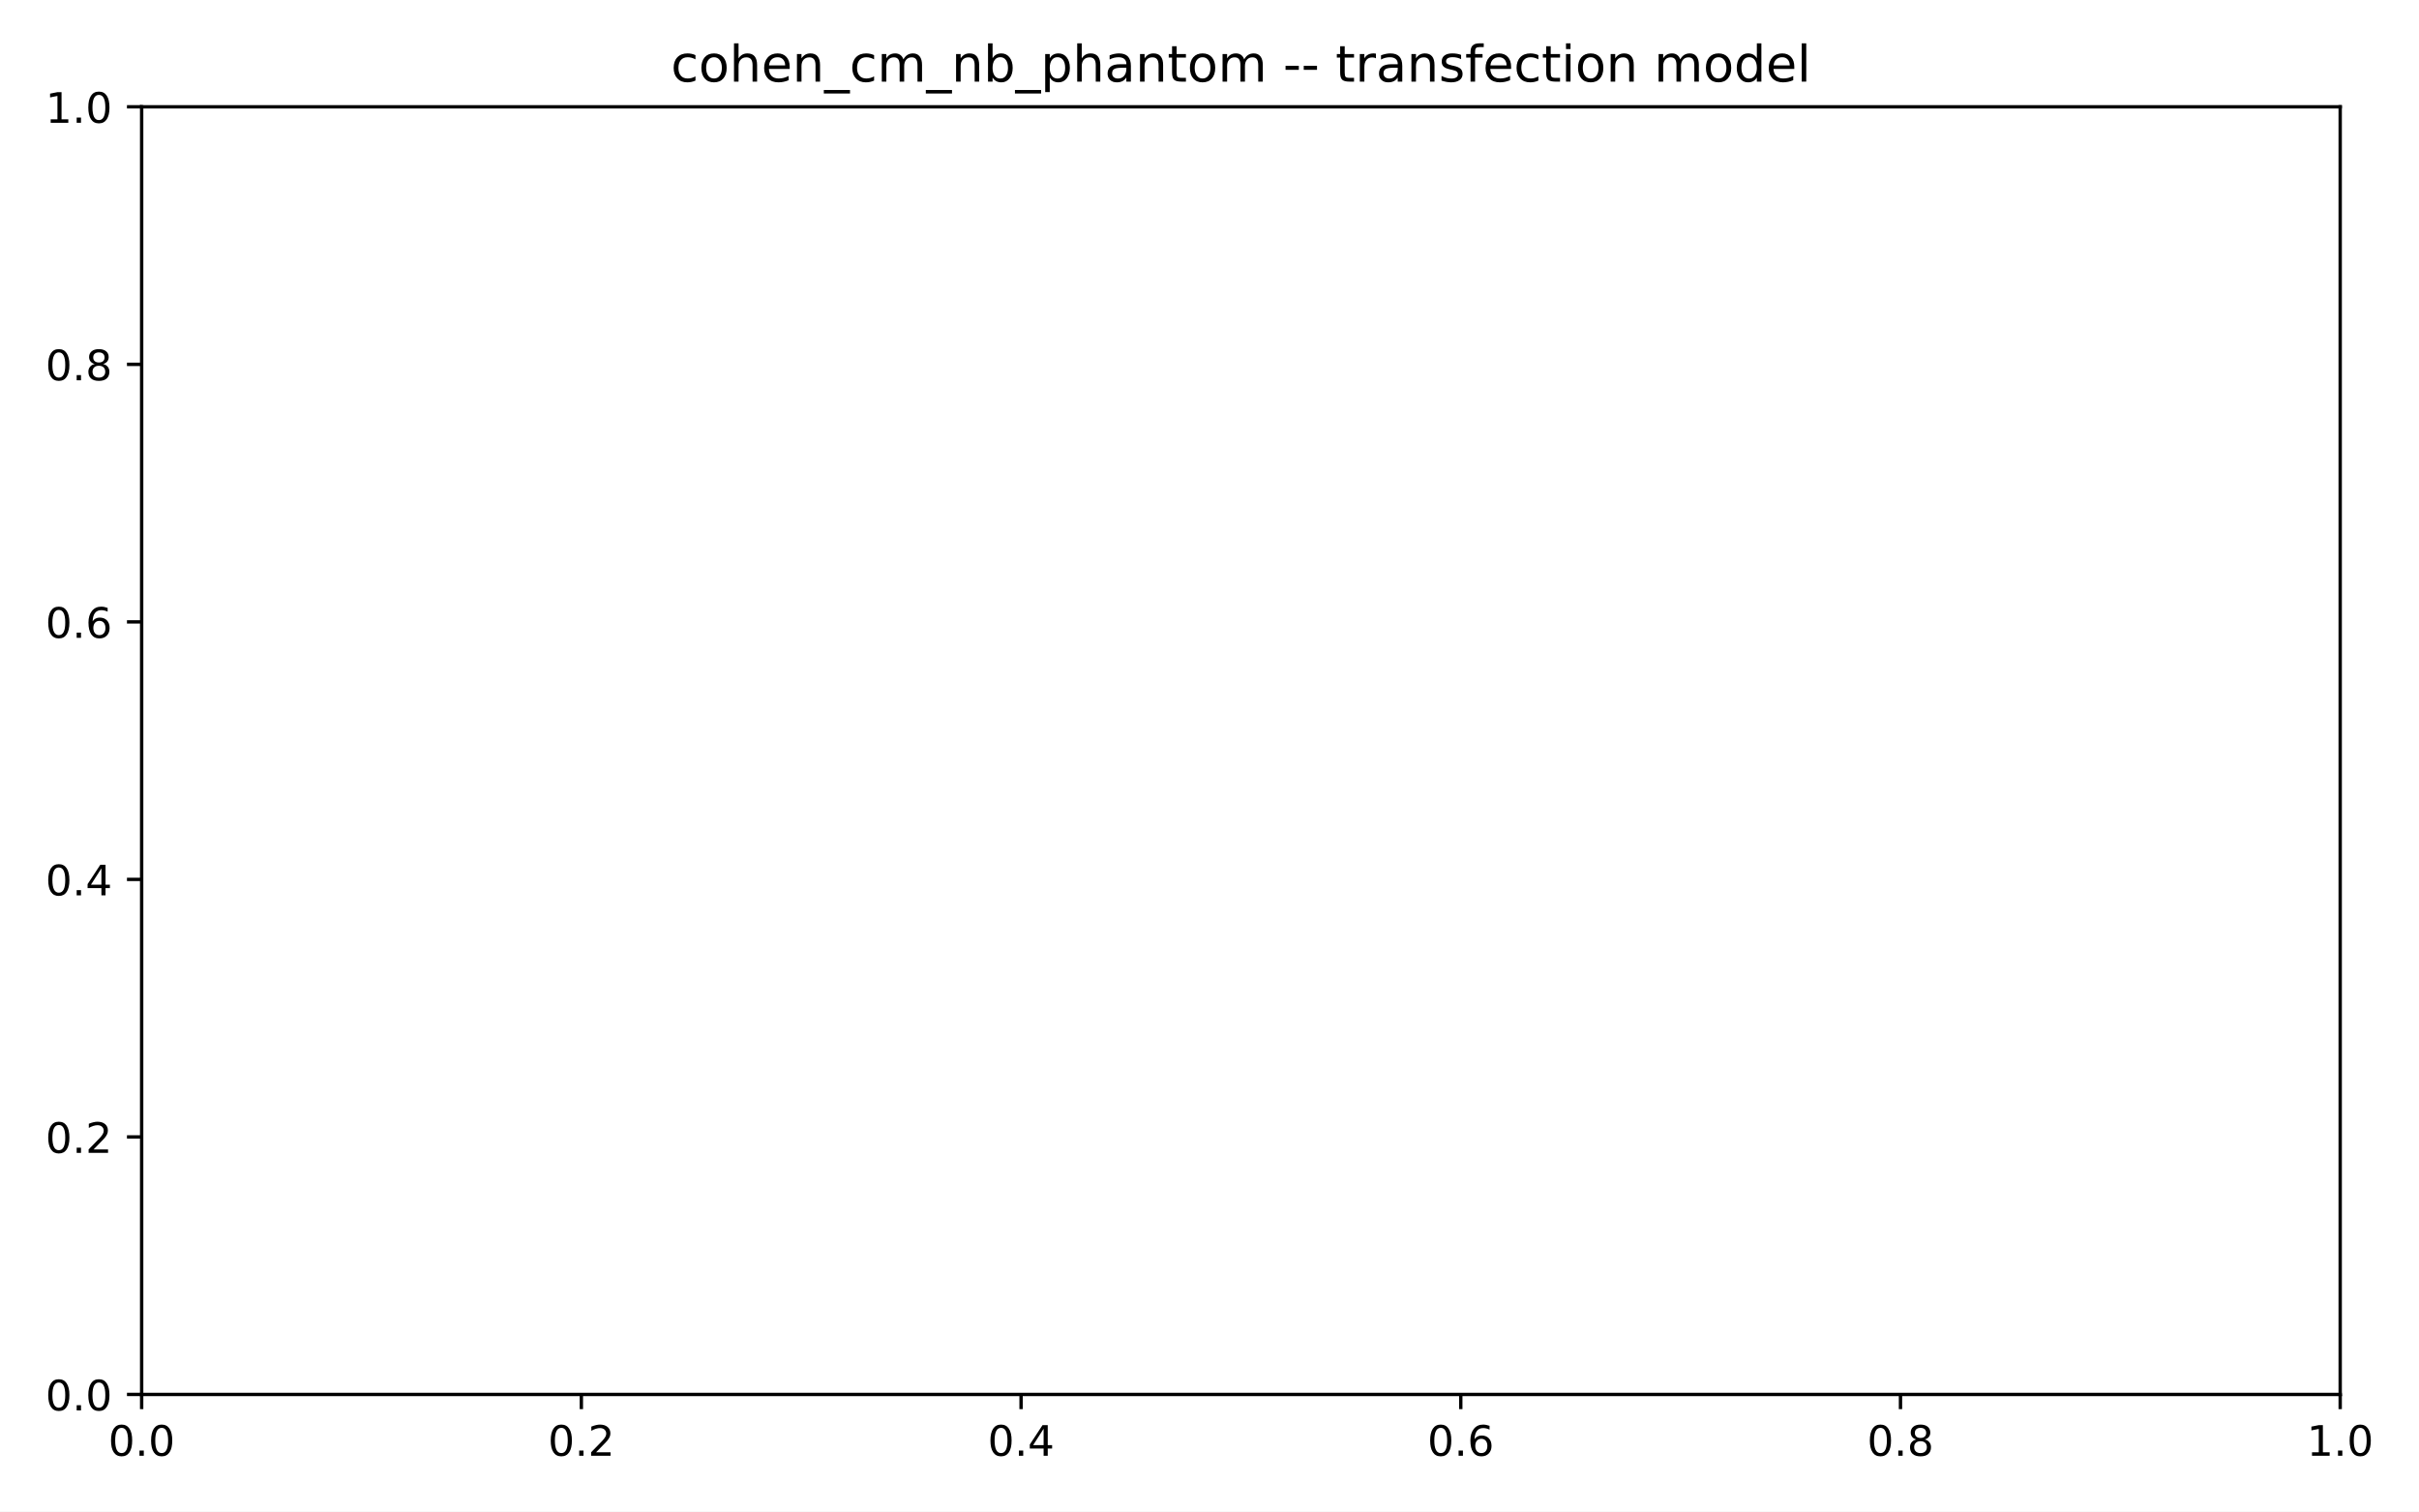
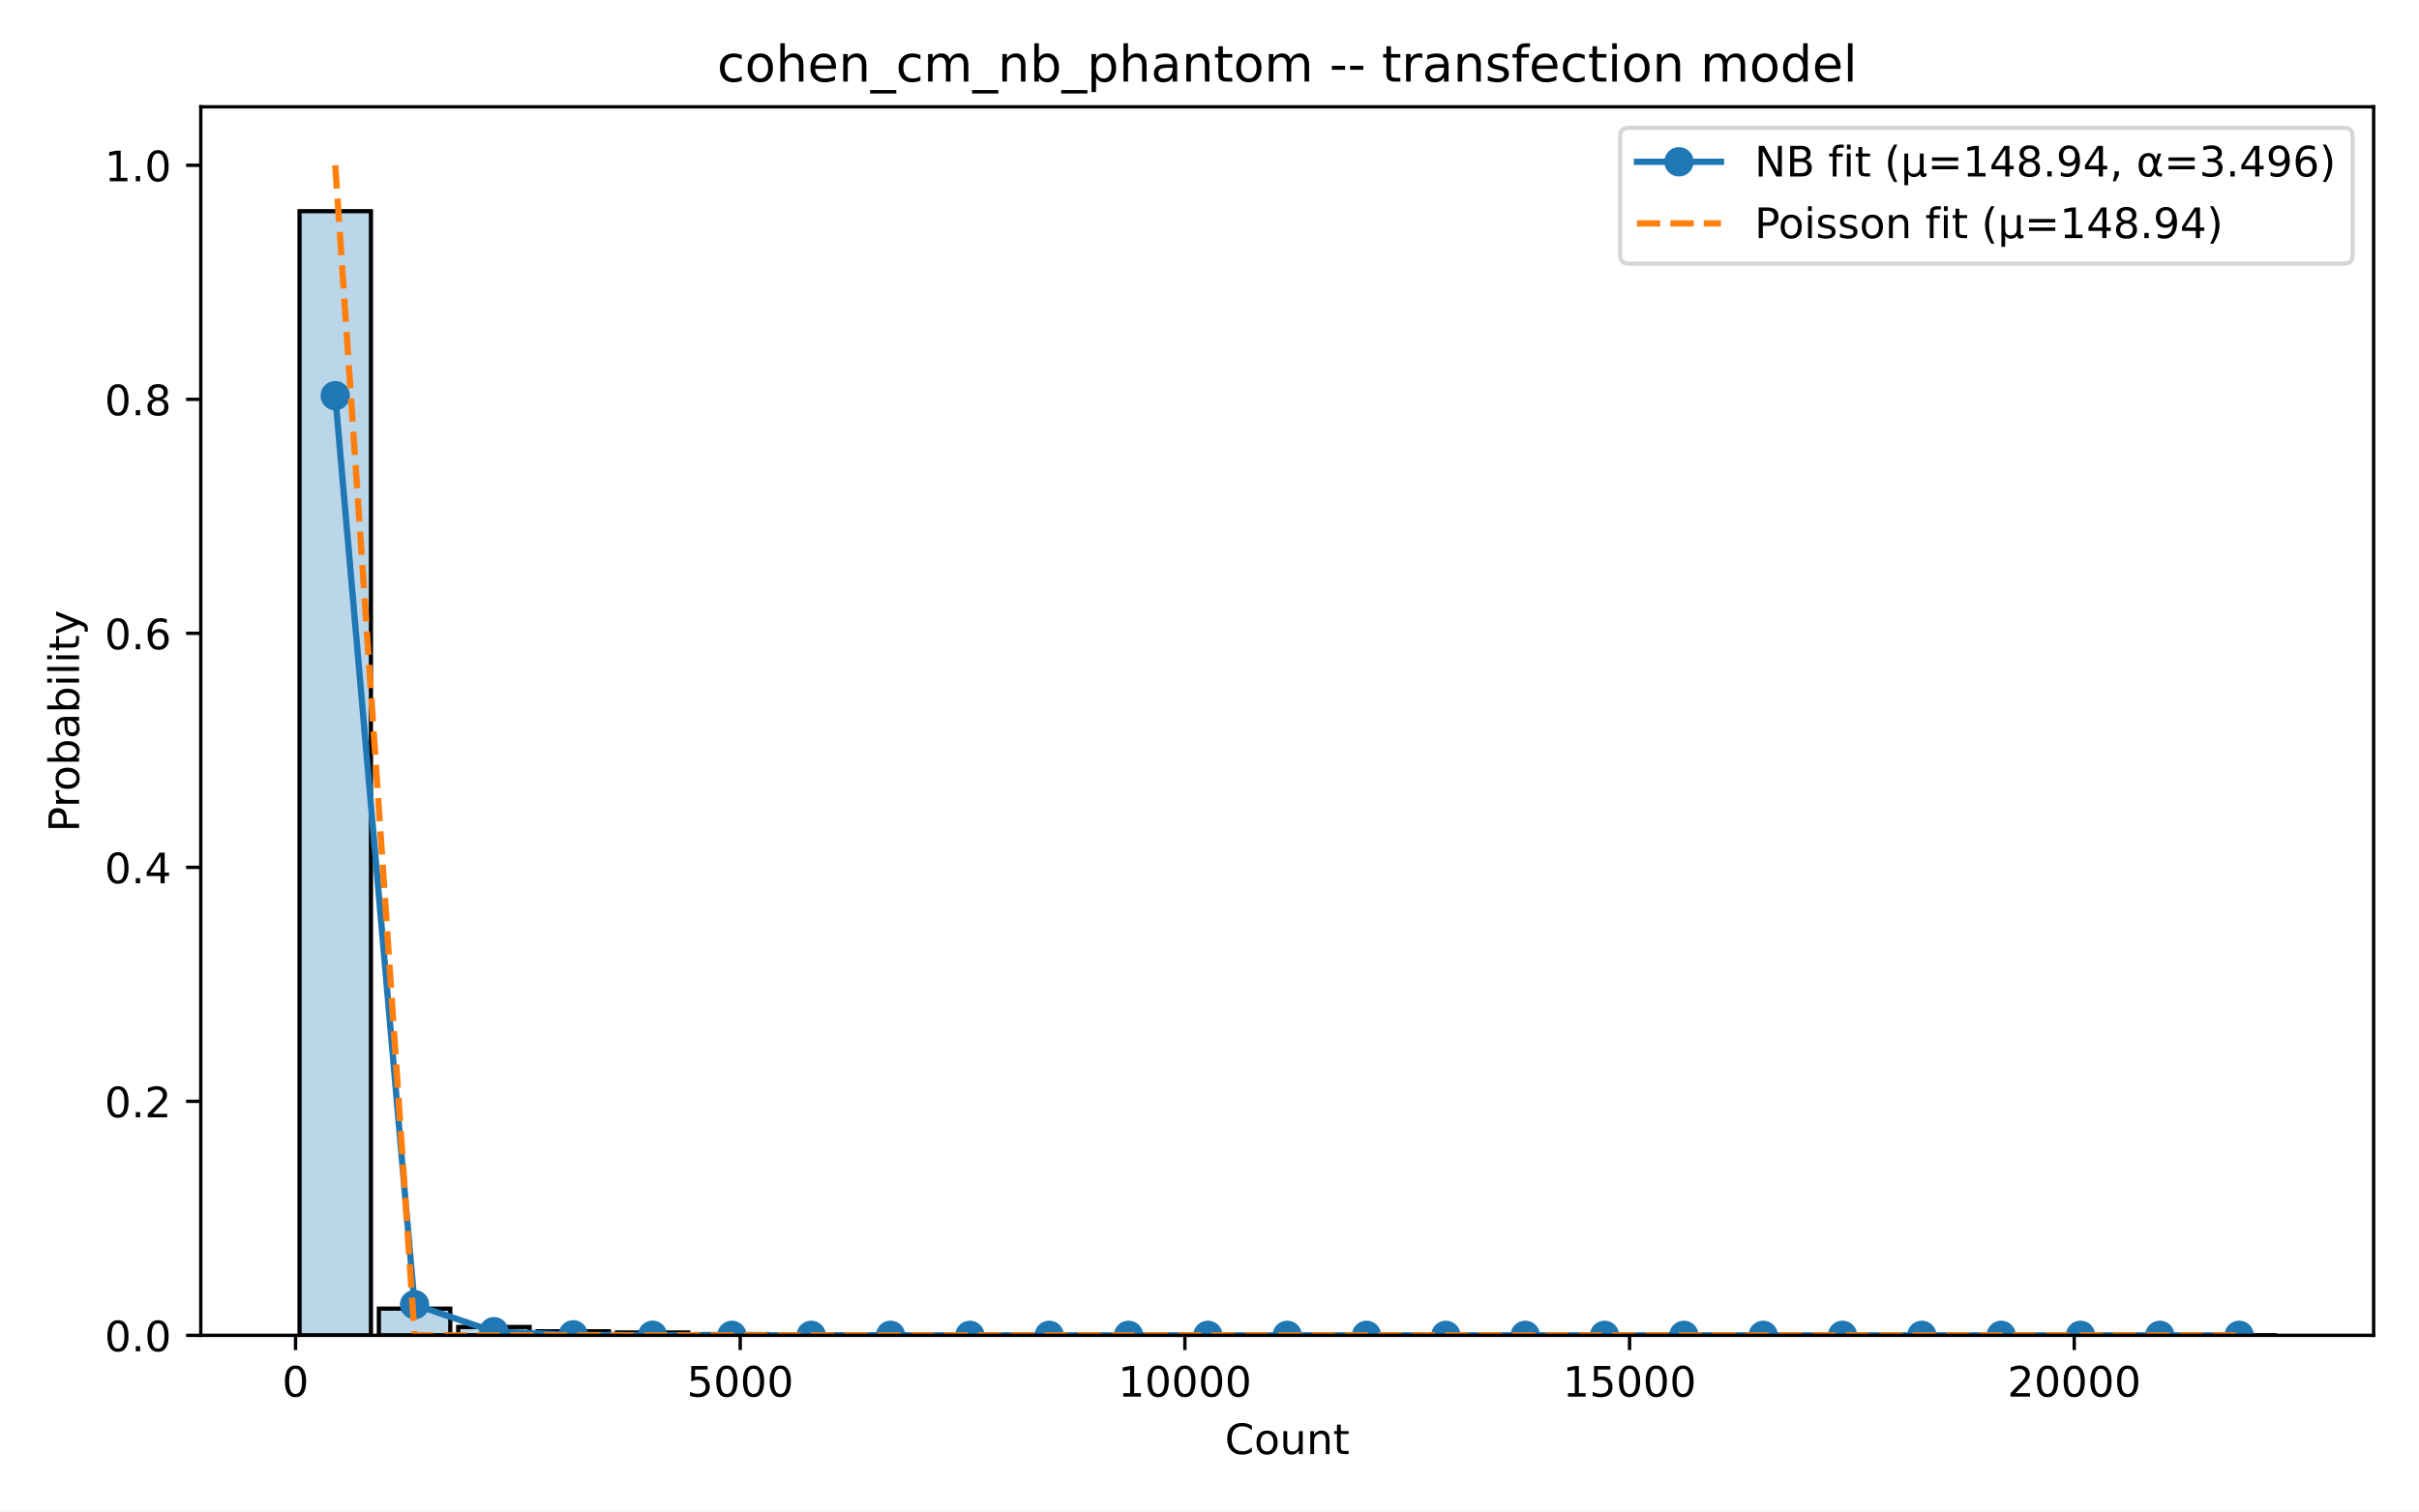
<svg xmlns="http://www.w3.org/2000/svg" xmlns:xlink="http://www.w3.org/1999/xlink" width="576pt" height="360pt" viewBox="0 0 576 360" version="1.1">
  <defs>
    <style type="text/css">*{stroke-linejoin: round; stroke-linecap: butt}</style>
  </defs>
  <g id="figure_1">
    <g id="patch_1">
      <path d="M 0 360  L 576 360  L 576 0  L 0 0  z " style="fill: #ffffff" />
    </g>
    <g id="axes_1">
      <g id="patch_2">
-         <path d="M 33.73 332.12  L 557.235 332.12  L 557.235 25.44  L 33.73 25.44  z " style="fill: #ffffff" />
+         <path d="M 47.81 318.04  L 565.2 318.04  L 565.2 25.44  L 47.81 25.44  z " style="fill: #ffffff" />
+       </g>
+       <g id="patch_3">
+         <path d="M 71.328 318.04  L 88.328 318.04  L 88.328 50.295  L 71.328 50.295  z " clip-path="url(#p0b5598c93e)" style="fill: #1f77b4; fill-opacity: 0.3; stroke: #000000; stroke-linejoin: miter" />
+       </g>
+       <g id="patch_4">
+         <path d="M 90.217 318.04  L 107.218 318.04  L 107.218 311.675  L 90.217 311.675  z " clip-path="url(#p0b5598c93e)" style="fill: #1f77b4; fill-opacity: 0.3; stroke: #000000; stroke-linejoin: miter" />
+       </g>
+       <g id="patch_5">
+         <path d="M 109.107 318.04  L 126.108 318.04  L 126.108 316.048  L 109.107 316.048  z " clip-path="url(#p0b5598c93e)" style="fill: #1f77b4; fill-opacity: 0.3; stroke: #000000; stroke-linejoin: miter" />
+       </g>
+       <g id="patch_6">
+         <path d="M 127.997 318.04  L 144.998 318.04  L 144.998 317.077  L 127.997 317.077  z " clip-path="url(#p0b5598c93e)" style="fill: #1f77b4; fill-opacity: 0.3; stroke: #000000; stroke-linejoin: miter" />
+       </g>
+       <g id="patch_7">
+         <path d="M 146.887 318.04  L 163.887 318.04  L 163.887 317.363  L 146.887 317.363  z " clip-path="url(#p0b5598c93e)" style="fill: #1f77b4; fill-opacity: 0.3; stroke: #000000; stroke-linejoin: miter" />
+       </g>
+       <g id="patch_8">
+         <path d="M 165.776 318.04  L 182.777 318.04  L 182.777 317.728  L 165.776 317.728  z " clip-path="url(#p0b5598c93e)" style="fill: #1f77b4; fill-opacity: 0.3; stroke: #000000; stroke-linejoin: miter" />
+       </g>
+       <g id="patch_9">
+         <path d="M 184.666 318.04  L 201.667 318.04  L 201.667 317.884  L 184.666 317.884  z " clip-path="url(#p0b5598c93e)" style="fill: #1f77b4; fill-opacity: 0.3; stroke: #000000; stroke-linejoin: miter" />
+       </g>
+       <g id="patch_10">
+         <path d="M 203.556 318.04  L 220.557 318.04  L 220.557 317.923  L 203.556 317.923  z " clip-path="url(#p0b5598c93e)" style="fill: #1f77b4; fill-opacity: 0.3; stroke: #000000; stroke-linejoin: miter" />
+       </g>
+       <g id="patch_11">
+         <path d="M 222.446 318.04  L 239.446 318.04  L 239.446 317.975  L 222.446 317.975  z " clip-path="url(#p0b5598c93e)" style="fill: #1f77b4; fill-opacity: 0.3; stroke: #000000; stroke-linejoin: miter" />
+       </g>
+       <g id="patch_12">
+         <path d="M 241.335 318.04  L 258.336 318.04  L 258.336 317.975  L 241.335 317.975  z " clip-path="url(#p0b5598c93e)" style="fill: #1f77b4; fill-opacity: 0.3; stroke: #000000; stroke-linejoin: miter" />
+       </g>
+       <g id="patch_13">
+         <path d="M 260.225 318.04  L 277.226 318.04  L 277.226 318.027  L 260.225 318.027  z " clip-path="url(#p0b5598c93e)" style="fill: #1f77b4; fill-opacity: 0.3; stroke: #000000; stroke-linejoin: miter" />
+       </g>
+       <g id="patch_14">
+         <path d="M 279.115 318.04  L 296.116 318.04  L 296.116 318.014  L 279.115 318.014  z " clip-path="url(#p0b5598c93e)" style="fill: #1f77b4; fill-opacity: 0.3; stroke: #000000; stroke-linejoin: miter" />
+       </g>
+       <g id="patch_15">
+         <path d="M 298.005 318.04  L 315.005 318.04  L 315.005 317.988  L 298.005 317.988  z " clip-path="url(#p0b5598c93e)" style="fill: #1f77b4; fill-opacity: 0.3; stroke: #000000; stroke-linejoin: miter" />
+       </g>
+       <g id="patch_16">
+         <path d="M 316.894 318.04  L 333.895 318.04  L 333.895 318.001  L 316.894 318.001  z " clip-path="url(#p0b5598c93e)" style="fill: #1f77b4; fill-opacity: 0.3; stroke: #000000; stroke-linejoin: miter" />
+       </g>
+       <g id="patch_17">
+         <path d="M 335.784 318.04  L 352.785 318.04  L 352.785 318.027  L 335.784 318.027  z " clip-path="url(#p0b5598c93e)" style="fill: #1f77b4; fill-opacity: 0.3; stroke: #000000; stroke-linejoin: miter" />
+       </g>
+       <g id="patch_18">
+         <path d="M 354.674 318.04  L 371.675 318.04  L 371.675 318.027  L 354.674 318.027  z " clip-path="url(#p0b5598c93e)" style="fill: #1f77b4; fill-opacity: 0.3; stroke: #000000; stroke-linejoin: miter" />
+       </g>
+       <g id="patch_19">
+         <path d="M 373.564 318.04  L 390.564 318.04  L 390.564 318.027  L 373.564 318.027  z " clip-path="url(#p0b5598c93e)" style="fill: #1f77b4; fill-opacity: 0.3; stroke: #000000; stroke-linejoin: miter" />
+       </g>
+       <g id="patch_20">
+         <path d="M 392.453 318.04  L 409.454 318.04  L 409.454 318.04  L 392.453 318.04  z " clip-path="url(#p0b5598c93e)" style="fill: #1f77b4; fill-opacity: 0.3; stroke: #000000; stroke-linejoin: miter" />
+       </g>
+       <g id="patch_21">
+         <path d="M 411.343 318.04  L 428.344 318.04  L 428.344 318.04  L 411.343 318.04  z " clip-path="url(#p0b5598c93e)" style="fill: #1f77b4; fill-opacity: 0.3; stroke: #000000; stroke-linejoin: miter" />
+       </g>
+       <g id="patch_22">
+         <path d="M 430.233 318.04  L 447.234 318.04  L 447.234 318.027  L 430.233 318.027  z " clip-path="url(#p0b5598c93e)" style="fill: #1f77b4; fill-opacity: 0.3; stroke: #000000; stroke-linejoin: miter" />
+       </g>
+       <g id="patch_23">
+         <path d="M 449.123 318.04  L 466.123 318.04  L 466.123 318.027  L 449.123 318.027  z " clip-path="url(#p0b5598c93e)" style="fill: #1f77b4; fill-opacity: 0.3; stroke: #000000; stroke-linejoin: miter" />
+       </g>
+       <g id="patch_24">
+         <path d="M 468.012 318.04  L 485.013 318.04  L 485.013 318.04  L 468.012 318.04  z " clip-path="url(#p0b5598c93e)" style="fill: #1f77b4; fill-opacity: 0.3; stroke: #000000; stroke-linejoin: miter" />
+       </g>
+       <g id="patch_25">
+         <path d="M 486.902 318.04  L 503.903 318.04  L 503.903 318.04  L 486.902 318.04  z " clip-path="url(#p0b5598c93e)" style="fill: #1f77b4; fill-opacity: 0.3; stroke: #000000; stroke-linejoin: miter" />
+       </g>
+       <g id="patch_26">
+         <path d="M 505.792 318.04  L 522.793 318.04  L 522.793 318.04  L 505.792 318.04  z " clip-path="url(#p0b5598c93e)" style="fill: #1f77b4; fill-opacity: 0.3; stroke: #000000; stroke-linejoin: miter" />
+       </g>
+       <g id="patch_27">
+         <path d="M 524.682 318.04  L 541.682 318.04  L 541.682 318.027  L 524.682 318.027  z " clip-path="url(#p0b5598c93e)" style="fill: #1f77b4; fill-opacity: 0.3; stroke: #000000; stroke-linejoin: miter" />
      </g>
      <g id="matplotlib.axis_1">
        <g id="xtick_1">
          <g id="line2d_1">
            <defs>
-               <path id="mff769f5047" d="M 0 0  L 0 3.5  " style="stroke: #000000; stroke-width: 0.8" />
+               <path id="me298eb00d7" d="M 0 0  L 0 3.5  " style="stroke: #000000; stroke-width: 0.8" />
            </defs>
            <g>
-               <use xlink:href="#mff769f5047" x="33.73" y="332.12" style="stroke: #000000; stroke-width: 0.8" />
+               <use xlink:href="#me298eb00d7" x="70.373" y="318.04" style="stroke: #000000; stroke-width: 0.8" />
            </g>
          </g>
          <g id="text_1">
-             <g transform="translate(25.77844 346.7184) scale(0.1 -0.1)">
-               <defs>
-                 <path id="DejaVuSans-30" d="M 2034 4250  Q 1547 4250 1301 3770  Q 1056 3291 1056 2328  Q 1056 1369 1301 889  Q 1547 409 2034 409  Q 2525 409 2770 889  Q 3016 1369 3016 2328  Q 3016 3291 2770 3770  Q 2525 4250 2034 4250  z M 2034 4750  Q 2819 4750 3233 4129  Q 3647 3509 3647 2328  Q 3647 1150 3233 529  Q 2819 -91 2034 -91  Q 1250 -91 836 529  Q 422 1150 422 2328  Q 422 3509 836 4129  Q 1250 4750 2034 4750  z " transform="scale(0.015625)" />
-                 <path id="DejaVuSans-2e" d="M 684 794  L 1344 794  L 1344 0  L 684 0  L 684 794  z " transform="scale(0.015625)" />
-               </defs>
-               <use xlink:href="#DejaVuSans-30" />
-               <use xlink:href="#DejaVuSans-2e" transform="translate(63.62305 0)" />
-               <use xlink:href="#DejaVuSans-30" transform="translate(95.41016 0)" />
-             </g>
+             <text style="font-size: 10px; font-family: 'DejaVu Sans', 'Bitstream Vera Sans', 'Computer Modern Sans Serif', 'Lucida Grande', 'Verdana', 'Geneva', 'Lucid', 'Arial', 'Helvetica', 'Avant Garde', sans-serif; text-anchor: middle" x="70.373" y="332.638" transform="rotate(-0 70.37265 332.6384)">0</text>
          </g>
        </g>
        <g id="xtick_2">
          <g id="line2d_2">
            <g>
-               <use xlink:href="#mff769f5047" x="138.431" y="332.12" style="stroke: #000000; stroke-width: 0.8" />
+               <use xlink:href="#me298eb00d7" x="176.257" y="318.04" style="stroke: #000000; stroke-width: 0.8" />
            </g>
          </g>
          <g id="text_2">
-             <g transform="translate(130.4794 346.7184) scale(0.1 -0.1)">
-               <defs>
-                 <path id="DejaVuSans-32" d="M 1228 531  L 3431 531  L 3431 0  L 469 0  L 469 531  Q 828 903 1448 1529  Q 2069 2156 2228 2338  Q 2531 2678 2651 2914  Q 2772 3150 2772 3378  Q 2772 3750 2511 3984  Q 2250 4219 1831 4219  Q 1534 4219 1204 4116  Q 875 4013 500 3803  L 500 4441  Q 881 4594 1212 4672  Q 1544 4750 1819 4750  Q 2544 4750 2975 4387  Q 3406 4025 3406 3419  Q 3406 3131 3298 2873  Q 3191 2616 2906 2266  Q 2828 2175 2409 1742  Q 1991 1309 1228 531  z " transform="scale(0.015625)" />
-               </defs>
-               <use xlink:href="#DejaVuSans-30" />
-               <use xlink:href="#DejaVuSans-2e" transform="translate(63.62305 0)" />
-               <use xlink:href="#DejaVuSans-32" transform="translate(95.41016 0)" />
-             </g>
+             <text style="font-size: 10px; font-family: 'DejaVu Sans', 'Bitstream Vera Sans', 'Computer Modern Sans Serif', 'Lucida Grande', 'Verdana', 'Geneva', 'Lucid', 'Arial', 'Helvetica', 'Avant Garde', sans-serif; text-anchor: middle" x="176.257" y="332.638" transform="rotate(-0 176.2568 332.6384)">5000</text>
          </g>
        </g>
        <g id="xtick_3">
          <g id="line2d_3">
            <g>
-               <use xlink:href="#mff769f5047" x="243.132" y="332.12" style="stroke: #000000; stroke-width: 0.8" />
+               <use xlink:href="#me298eb00d7" x="282.141" y="318.04" style="stroke: #000000; stroke-width: 0.8" />
            </g>
          </g>
          <g id="text_3">
-             <g transform="translate(235.1804 346.7184) scale(0.1 -0.1)">
-               <defs>
-                 <path id="DejaVuSans-34" d="M 2419 4116  L 825 1625  L 2419 1625  L 2419 4116  z M 2253 4666  L 3047 4666  L 3047 1625  L 3713 1625  L 3713 1100  L 3047 1100  L 3047 0  L 2419 0  L 2419 1100  L 313 1100  L 313 1709  L 2253 4666  z " transform="scale(0.015625)" />
-               </defs>
-               <use xlink:href="#DejaVuSans-30" />
-               <use xlink:href="#DejaVuSans-2e" transform="translate(63.62305 0)" />
-               <use xlink:href="#DejaVuSans-34" transform="translate(95.41016 0)" />
-             </g>
+             <text style="font-size: 10px; font-family: 'DejaVu Sans', 'Bitstream Vera Sans', 'Computer Modern Sans Serif', 'Lucida Grande', 'Verdana', 'Geneva', 'Lucid', 'Arial', 'Helvetica', 'Avant Garde', sans-serif; text-anchor: middle" x="282.141" y="332.638" transform="rotate(-0 282.141 332.6384)">10000</text>
          </g>
        </g>
        <g id="xtick_4">
          <g id="line2d_4">
            <g>
-               <use xlink:href="#mff769f5047" x="347.833" y="332.12" style="stroke: #000000; stroke-width: 0.8" />
+               <use xlink:href="#me298eb00d7" x="388.025" y="318.04" style="stroke: #000000; stroke-width: 0.8" />
            </g>
          </g>
          <g id="text_4">
-             <g transform="translate(339.8814 346.7184) scale(0.1 -0.1)">
-               <defs>
-                 <path id="DejaVuSans-36" d="M 2113 2584  Q 1688 2584 1439 2293  Q 1191 2003 1191 1497  Q 1191 994 1439 701  Q 1688 409 2113 409  Q 2538 409 2786 701  Q 3034 994 3034 1497  Q 3034 2003 2786 2293  Q 2538 2584 2113 2584  z M 3366 4563  L 3366 3988  Q 3128 4100 2886 4159  Q 2644 4219 2406 4219  Q 1781 4219 1451 3797  Q 1122 3375 1075 2522  Q 1259 2794 1537 2939  Q 1816 3084 2150 3084  Q 2853 3084 3261 2657  Q 3669 2231 3669 1497  Q 3669 778 3244 343  Q 2819 -91 2113 -91  Q 1303 -91 875 529  Q 447 1150 447 2328  Q 447 3434 972 4092  Q 1497 4750 2381 4750  Q 2619 4750 2861 4703  Q 3103 4656 3366 4563  z " transform="scale(0.015625)" />
-               </defs>
-               <use xlink:href="#DejaVuSans-30" />
-               <use xlink:href="#DejaVuSans-2e" transform="translate(63.62305 0)" />
-               <use xlink:href="#DejaVuSans-36" transform="translate(95.41016 0)" />
-             </g>
+             <text style="font-size: 10px; font-family: 'DejaVu Sans', 'Bitstream Vera Sans', 'Computer Modern Sans Serif', 'Lucida Grande', 'Verdana', 'Geneva', 'Lucid', 'Arial', 'Helvetica', 'Avant Garde', sans-serif; text-anchor: middle" x="388.025" y="332.638" transform="rotate(-0 388.0252 332.6384)">15000</text>
          </g>
        </g>
        <g id="xtick_5">
          <g id="line2d_5">
            <g>
-               <use xlink:href="#mff769f5047" x="452.534" y="332.12" style="stroke: #000000; stroke-width: 0.8" />
+               <use xlink:href="#me298eb00d7" x="493.909" y="318.04" style="stroke: #000000; stroke-width: 0.8" />
            </g>
          </g>
          <g id="text_5">
-             <g transform="translate(444.5824 346.7184) scale(0.1 -0.1)">
-               <defs>
-                 <path id="DejaVuSans-38" d="M 2034 2216  Q 1584 2216 1326 1975  Q 1069 1734 1069 1313  Q 1069 891 1326 650  Q 1584 409 2034 409  Q 2484 409 2743 651  Q 3003 894 3003 1313  Q 3003 1734 2745 1975  Q 2488 2216 2034 2216  z M 1403 2484  Q 997 2584 770 2862  Q 544 3141 544 3541  Q 544 4100 942 4425  Q 1341 4750 2034 4750  Q 2731 4750 3128 4425  Q 3525 4100 3525 3541  Q 3525 3141 3298 2862  Q 3072 2584 2669 2484  Q 3125 2378 3379 2068  Q 3634 1759 3634 1313  Q 3634 634 3220 271  Q 2806 -91 2034 -91  Q 1263 -91 848 271  Q 434 634 434 1313  Q 434 1759 690 2068  Q 947 2378 1403 2484  z M 1172 3481  Q 1172 3119 1398 2916  Q 1625 2713 2034 2713  Q 2441 2713 2670 2916  Q 2900 3119 2900 3481  Q 2900 3844 2670 4047  Q 2441 4250 2034 4250  Q 1625 4250 1398 4047  Q 1172 3844 1172 3481  z " transform="scale(0.015625)" />
-               </defs>
-               <use xlink:href="#DejaVuSans-30" />
-               <use xlink:href="#DejaVuSans-2e" transform="translate(63.62305 0)" />
-               <use xlink:href="#DejaVuSans-38" transform="translate(95.41016 0)" />
-             </g>
-           </g>
-         </g>
-         <g id="xtick_6">
-           <g id="line2d_6">
-             <g>
-               <use xlink:href="#mff769f5047" x="557.235" y="332.12" style="stroke: #000000; stroke-width: 0.8" />
-             </g>
-           </g>
-           <g id="text_6">
-             <g transform="translate(549.2834 346.7184) scale(0.1 -0.1)">
-               <defs>
-                 <path id="DejaVuSans-31" d="M 794 531  L 1825 531  L 1825 4091  L 703 3866  L 703 4441  L 1819 4666  L 2450 4666  L 2450 531  L 3481 531  L 3481 0  L 794 0  L 794 531  z " transform="scale(0.015625)" />
-               </defs>
-               <use xlink:href="#DejaVuSans-31" />
-               <use xlink:href="#DejaVuSans-2e" transform="translate(63.62305 0)" />
-               <use xlink:href="#DejaVuSans-30" transform="translate(95.41016 0)" />
-             </g>
-           </g>
+             <text style="font-size: 10px; font-family: 'DejaVu Sans', 'Bitstream Vera Sans', 'Computer Modern Sans Serif', 'Lucida Grande', 'Verdana', 'Geneva', 'Lucid', 'Arial', 'Helvetica', 'Avant Garde', sans-serif; text-anchor: middle" x="493.909" y="332.638" transform="rotate(-0 493.9094 332.6384)">20000</text>
+           </g>
+         </g>
+         <g id="text_6">
+           <text style="font-size: 10px; font-family: 'DejaVu Sans', 'Bitstream Vera Sans', 'Computer Modern Sans Serif', 'Lucida Grande', 'Verdana', 'Geneva', 'Lucid', 'Arial', 'Helvetica', 'Avant Garde', sans-serif; text-anchor: middle" x="306.505" y="346.317" transform="rotate(-0 306.505 346.3166)">Count</text>
        </g>
      </g>
      <g id="matplotlib.axis_2">
        <g id="ytick_1">
+           <g id="line2d_6">
+             <defs>
+               <path id="m8c04489e72" d="M 0 0  L -3.5 0  " style="stroke: #000000; stroke-width: 0.8" />
+             </defs>
+             <g>
+               <use xlink:href="#m8c04489e72" x="47.81" y="318.04" style="stroke: #000000; stroke-width: 0.8" />
+             </g>
+           </g>
+           <g id="text_7">
+             <text style="font-size: 10px; font-family: 'DejaVu Sans', 'Bitstream Vera Sans', 'Computer Modern Sans Serif', 'Lucida Grande', 'Verdana', 'Geneva', 'Lucid', 'Arial', 'Helvetica', 'Avant Garde', sans-serif; text-anchor: end" x="40.81" y="321.839" transform="rotate(-0 40.81 321.8392)">0.0</text>
+           </g>
+         </g>
+         <g id="ytick_2">
          <g id="line2d_7">
-             <defs>
-               <path id="m5a8e091471" d="M 0 0  L -3.5 0  " style="stroke: #000000; stroke-width: 0.8" />
-             </defs>
-             <g>
-               <use xlink:href="#m5a8e091471" x="33.73" y="332.12" style="stroke: #000000; stroke-width: 0.8" />
-             </g>
-           </g>
-           <g id="text_7">
-             <g transform="translate(10.82687 335.9192) scale(0.1 -0.1)">
-               <use xlink:href="#DejaVuSans-30" />
-               <use xlink:href="#DejaVuSans-2e" transform="translate(63.62305 0)" />
-               <use xlink:href="#DejaVuSans-30" transform="translate(95.41016 0)" />
-             </g>
-           </g>
-         </g>
-         <g id="ytick_2">
+             <g>
+               <use xlink:href="#m8c04489e72" x="47.81" y="262.307" style="stroke: #000000; stroke-width: 0.8" />
+             </g>
+           </g>
+           <g id="text_8">
+             <text style="font-size: 10px; font-family: 'DejaVu Sans', 'Bitstream Vera Sans', 'Computer Modern Sans Serif', 'Lucida Grande', 'Verdana', 'Geneva', 'Lucid', 'Arial', 'Helvetica', 'Avant Garde', sans-serif; text-anchor: end" x="40.81" y="266.106" transform="rotate(-0 40.81 266.1059)">0.2</text>
+           </g>
+         </g>
+         <g id="ytick_3">
          <g id="line2d_8">
            <g>
-               <use xlink:href="#m5a8e091471" x="33.73" y="270.784" style="stroke: #000000; stroke-width: 0.8" />
-             </g>
-           </g>
-           <g id="text_8">
-             <g transform="translate(10.82687 274.5832) scale(0.1 -0.1)">
-               <use xlink:href="#DejaVuSans-30" />
-               <use xlink:href="#DejaVuSans-2e" transform="translate(63.62305 0)" />
-               <use xlink:href="#DejaVuSans-32" transform="translate(95.41016 0)" />
-             </g>
-           </g>
-         </g>
-         <g id="ytick_3">
+               <use xlink:href="#m8c04489e72" x="47.81" y="206.573" style="stroke: #000000; stroke-width: 0.8" />
+             </g>
+           </g>
+           <g id="text_9">
+             <text style="font-size: 10px; font-family: 'DejaVu Sans', 'Bitstream Vera Sans', 'Computer Modern Sans Serif', 'Lucida Grande', 'Verdana', 'Geneva', 'Lucid', 'Arial', 'Helvetica', 'Avant Garde', sans-serif; text-anchor: end" x="40.81" y="210.373" transform="rotate(-0 40.81 210.3726)">0.4</text>
+           </g>
+         </g>
+         <g id="ytick_4">
          <g id="line2d_9">
            <g>
-               <use xlink:href="#m5a8e091471" x="33.73" y="209.448" style="stroke: #000000; stroke-width: 0.8" />
-             </g>
-           </g>
-           <g id="text_9">
-             <g transform="translate(10.82687 213.2472) scale(0.1 -0.1)">
-               <use xlink:href="#DejaVuSans-30" />
-               <use xlink:href="#DejaVuSans-2e" transform="translate(63.62305 0)" />
-               <use xlink:href="#DejaVuSans-34" transform="translate(95.41016 0)" />
-             </g>
-           </g>
-         </g>
-         <g id="ytick_4">
+               <use xlink:href="#m8c04489e72" x="47.81" y="150.84" style="stroke: #000000; stroke-width: 0.8" />
+             </g>
+           </g>
+           <g id="text_10">
+             <text style="font-size: 10px; font-family: 'DejaVu Sans', 'Bitstream Vera Sans', 'Computer Modern Sans Serif', 'Lucida Grande', 'Verdana', 'Geneva', 'Lucid', 'Arial', 'Helvetica', 'Avant Garde', sans-serif; text-anchor: end" x="40.81" y="154.639" transform="rotate(-0 40.81 154.6392)">0.6</text>
+           </g>
+         </g>
+         <g id="ytick_5">
          <g id="line2d_10">
            <g>
-               <use xlink:href="#m5a8e091471" x="33.73" y="148.112" style="stroke: #000000; stroke-width: 0.8" />
-             </g>
-           </g>
-           <g id="text_10">
-             <g transform="translate(10.82687 151.9112) scale(0.1 -0.1)">
-               <use xlink:href="#DejaVuSans-30" />
-               <use xlink:href="#DejaVuSans-2e" transform="translate(63.62305 0)" />
-               <use xlink:href="#DejaVuSans-36" transform="translate(95.41016 0)" />
-             </g>
-           </g>
-         </g>
-         <g id="ytick_5">
+               <use xlink:href="#m8c04489e72" x="47.81" y="95.107" style="stroke: #000000; stroke-width: 0.8" />
+             </g>
+           </g>
+           <g id="text_11">
+             <text style="font-size: 10px; font-family: 'DejaVu Sans', 'Bitstream Vera Sans', 'Computer Modern Sans Serif', 'Lucida Grande', 'Verdana', 'Geneva', 'Lucid', 'Arial', 'Helvetica', 'Avant Garde', sans-serif; text-anchor: end" x="40.81" y="98.906" transform="rotate(-0 40.81 98.90588)">0.8</text>
+           </g>
+         </g>
+         <g id="ytick_6">
          <g id="line2d_11">
            <g>
-               <use xlink:href="#m5a8e091471" x="33.73" y="86.776" style="stroke: #000000; stroke-width: 0.8" />
-             </g>
-           </g>
-           <g id="text_11">
-             <g transform="translate(10.82687 90.57522) scale(0.1 -0.1)">
-               <use xlink:href="#DejaVuSans-30" />
-               <use xlink:href="#DejaVuSans-2e" transform="translate(63.62305 0)" />
-               <use xlink:href="#DejaVuSans-38" transform="translate(95.41016 0)" />
-             </g>
-           </g>
-         </g>
-         <g id="ytick_6">
-           <g id="line2d_12">
-             <g>
-               <use xlink:href="#m5a8e091471" x="33.73" y="25.44" style="stroke: #000000; stroke-width: 0.8" />
+               <use xlink:href="#m8c04489e72" x="47.81" y="39.373" style="stroke: #000000; stroke-width: 0.8" />
            </g>
          </g>
          <g id="text_12">
-             <g transform="translate(10.82687 29.23922) scale(0.1 -0.1)">
-               <use xlink:href="#DejaVuSans-31" />
-               <use xlink:href="#DejaVuSans-2e" transform="translate(63.62305 0)" />
-               <use xlink:href="#DejaVuSans-30" transform="translate(95.41016 0)" />
-             </g>
-           </g>
-         </g>
-       </g>
-       <g id="patch_3">
-         <path d="M 33.73 332.12  L 33.73 25.44  " style="fill: none; stroke: #000000; stroke-width: 0.8; stroke-linejoin: miter; stroke-linecap: square" />
-       </g>
-       <g id="patch_4">
-         <path d="M 557.235 332.12  L 557.235 25.44  " style="fill: none; stroke: #000000; stroke-width: 0.8; stroke-linejoin: miter; stroke-linecap: square" />
-       </g>
-       <g id="patch_5">
-         <path d="M 33.73 332.12  L 557.235 332.12  " style="fill: none; stroke: #000000; stroke-width: 0.8; stroke-linejoin: miter; stroke-linecap: square" />
-       </g>
-       <g id="patch_6">
-         <path d="M 33.73 25.44  L 557.235 25.44  " style="fill: none; stroke: #000000; stroke-width: 0.8; stroke-linejoin: miter; stroke-linecap: square" />
-       </g>
-       <g id="text_13">
-         <g transform="translate(159.7484 19.44) scale(0.12 -0.12)">
-           <defs>
-             <path id="DejaVuSans-63" d="M 3122 3366  L 3122 2828  Q 2878 2963 2633 3030  Q 2388 3097 2138 3097  Q 1578 3097 1268 2742  Q 959 2388 959 1747  Q 959 1106 1268 751  Q 1578 397 2138 397  Q 2388 397 2633 464  Q 2878 531 3122 666  L 3122 134  Q 2881 22 2623 -34  Q 2366 -91 2075 -91  Q 1284 -91 818 406  Q 353 903 353 1747  Q 353 2603 823 3093  Q 1294 3584 2113 3584  Q 2378 3584 2631 3529  Q 2884 3475 3122 3366  z " transform="scale(0.015625)" />
-             <path id="DejaVuSans-6f" d="M 1959 3097  Q 1497 3097 1228 2736  Q 959 2375 959 1747  Q 959 1119 1226 758  Q 1494 397 1959 397  Q 2419 397 2687 759  Q 2956 1122 2956 1747  Q 2956 2369 2687 2733  Q 2419 3097 1959 3097  z M 1959 3584  Q 2709 3584 3137 3096  Q 3566 2609 3566 1747  Q 3566 888 3137 398  Q 2709 -91 1959 -91  Q 1206 -91 779 398  Q 353 888 353 1747  Q 353 2609 779 3096  Q 1206 3584 1959 3584  z " transform="scale(0.015625)" />
-             <path id="DejaVuSans-68" d="M 3513 2113  L 3513 0  L 2938 0  L 2938 2094  Q 2938 2591 2744 2837  Q 2550 3084 2163 3084  Q 1697 3084 1428 2787  Q 1159 2491 1159 1978  L 1159 0  L 581 0  L 581 4863  L 1159 4863  L 1159 2956  Q 1366 3272 1645 3428  Q 1925 3584 2291 3584  Q 2894 3584 3203 3211  Q 3513 2838 3513 2113  z " transform="scale(0.015625)" />
-             <path id="DejaVuSans-65" d="M 3597 1894  L 3597 1613  L 953 1613  Q 991 1019 1311 708  Q 1631 397 2203 397  Q 2534 397 2845 478  Q 3156 559 3463 722  L 3463 178  Q 3153 47 2828 -22  Q 2503 -91 2169 -91  Q 1331 -91 842 396  Q 353 884 353 1716  Q 353 2575 817 3079  Q 1281 3584 2069 3584  Q 2775 3584 3186 3129  Q 3597 2675 3597 1894  z M 3022 2063  Q 3016 2534 2758 2815  Q 2500 3097 2075 3097  Q 1594 3097 1305 2825  Q 1016 2553 972 2059  L 3022 2063  z " transform="scale(0.015625)" />
-             <path id="DejaVuSans-6e" d="M 3513 2113  L 3513 0  L 2938 0  L 2938 2094  Q 2938 2591 2744 2837  Q 2550 3084 2163 3084  Q 1697 3084 1428 2787  Q 1159 2491 1159 1978  L 1159 0  L 581 0  L 581 3500  L 1159 3500  L 1159 2956  Q 1366 3272 1645 3428  Q 1925 3584 2291 3584  Q 2894 3584 3203 3211  Q 3513 2838 3513 2113  z " transform="scale(0.015625)" />
-             <path id="DejaVuSans-5f" d="M 3263 -1063  L 3263 -1509  L -63 -1509  L -63 -1063  L 3263 -1063  z " transform="scale(0.015625)" />
-             <path id="DejaVuSans-6d" d="M 3328 2828  Q 3544 3216 3844 3400  Q 4144 3584 4550 3584  Q 5097 3584 5394 3201  Q 5691 2819 5691 2113  L 5691 0  L 5113 0  L 5113 2094  Q 5113 2597 4934 2840  Q 4756 3084 4391 3084  Q 3944 3084 3684 2787  Q 3425 2491 3425 1978  L 3425 0  L 2847 0  L 2847 2094  Q 2847 2600 2669 2842  Q 2491 3084 2119 3084  Q 1678 3084 1418 2786  Q 1159 2488 1159 1978  L 1159 0  L 581 0  L 581 3500  L 1159 3500  L 1159 2956  Q 1356 3278 1631 3431  Q 1906 3584 2284 3584  Q 2666 3584 2933 3390  Q 3200 3197 3328 2828  z " transform="scale(0.015625)" />
-             <path id="DejaVuSans-62" d="M 3116 1747  Q 3116 2381 2855 2742  Q 2594 3103 2138 3103  Q 1681 3103 1420 2742  Q 1159 2381 1159 1747  Q 1159 1113 1420 752  Q 1681 391 2138 391  Q 2594 391 2855 752  Q 3116 1113 3116 1747  z M 1159 2969  Q 1341 3281 1617 3432  Q 1894 3584 2278 3584  Q 2916 3584 3314 3078  Q 3713 2572 3713 1747  Q 3713 922 3314 415  Q 2916 -91 2278 -91  Q 1894 -91 1617 61  Q 1341 213 1159 525  L 1159 0  L 581 0  L 581 4863  L 1159 4863  L 1159 2969  z " transform="scale(0.015625)" />
-             <path id="DejaVuSans-70" d="M 1159 525  L 1159 -1331  L 581 -1331  L 581 3500  L 1159 3500  L 1159 2969  Q 1341 3281 1617 3432  Q 1894 3584 2278 3584  Q 2916 3584 3314 3078  Q 3713 2572 3713 1747  Q 3713 922 3314 415  Q 2916 -91 2278 -91  Q 1894 -91 1617 61  Q 1341 213 1159 525  z M 3116 1747  Q 3116 2381 2855 2742  Q 2594 3103 2138 3103  Q 1681 3103 1420 2742  Q 1159 2381 1159 1747  Q 1159 1113 1420 752  Q 1681 391 2138 391  Q 2594 391 2855 752  Q 3116 1113 3116 1747  z " transform="scale(0.015625)" />
-             <path id="DejaVuSans-61" d="M 2194 1759  Q 1497 1759 1228 1600  Q 959 1441 959 1056  Q 959 750 1161 570  Q 1363 391 1709 391  Q 2188 391 2477 730  Q 2766 1069 2766 1631  L 2766 1759  L 2194 1759  z M 3341 1997  L 3341 0  L 2766 0  L 2766 531  Q 2569 213 2275 61  Q 1981 -91 1556 -91  Q 1019 -91 701 211  Q 384 513 384 1019  Q 384 1609 779 1909  Q 1175 2209 1959 2209  L 2766 2209  L 2766 2266  Q 2766 2663 2505 2880  Q 2244 3097 1772 3097  Q 1472 3097 1187 3025  Q 903 2953 641 2809  L 641 3341  Q 956 3463 1253 3523  Q 1550 3584 1831 3584  Q 2591 3584 2966 3190  Q 3341 2797 3341 1997  z " transform="scale(0.015625)" />
-             <path id="DejaVuSans-74" d="M 1172 4494  L 1172 3500  L 2356 3500  L 2356 3053  L 1172 3053  L 1172 1153  Q 1172 725 1289 603  Q 1406 481 1766 481  L 2356 481  L 2356 0  L 1766 0  Q 1100 0 847 248  Q 594 497 594 1153  L 594 3053  L 172 3053  L 172 3500  L 594 3500  L 594 4494  L 1172 4494  z " transform="scale(0.015625)" />
-             <path id="DejaVuSans-20" transform="scale(0.015625)" />
-             <path id="DejaVuSans-2d" d="M 313 2009  L 1997 2009  L 1997 1497  L 313 1497  L 313 2009  z " transform="scale(0.015625)" />
-             <path id="DejaVuSans-72" d="M 2631 2963  Q 2534 3019 2420 3045  Q 2306 3072 2169 3072  Q 1681 3072 1420 2755  Q 1159 2438 1159 1844  L 1159 0  L 581 0  L 581 3500  L 1159 3500  L 1159 2956  Q 1341 3275 1631 3429  Q 1922 3584 2338 3584  Q 2397 3584 2469 3576  Q 2541 3569 2628 3553  L 2631 2963  z " transform="scale(0.015625)" />
-             <path id="DejaVuSans-73" d="M 2834 3397  L 2834 2853  Q 2591 2978 2328 3040  Q 2066 3103 1784 3103  Q 1356 3103 1142 2972  Q 928 2841 928 2578  Q 928 2378 1081 2264  Q 1234 2150 1697 2047  L 1894 2003  Q 2506 1872 2764 1633  Q 3022 1394 3022 966  Q 3022 478 2636 193  Q 2250 -91 1575 -91  Q 1294 -91 989 -36  Q 684 19 347 128  L 347 722  Q 666 556 975 473  Q 1284 391 1588 391  Q 1994 391 2212 530  Q 2431 669 2431 922  Q 2431 1156 2273 1281  Q 2116 1406 1581 1522  L 1381 1569  Q 847 1681 609 1914  Q 372 2147 372 2553  Q 372 3047 722 3315  Q 1072 3584 1716 3584  Q 2034 3584 2315 3537  Q 2597 3491 2834 3397  z " transform="scale(0.015625)" />
-             <path id="DejaVuSans-66" d="M 2375 4863  L 2375 4384  L 1825 4384  Q 1516 4384 1395 4259  Q 1275 4134 1275 3809  L 1275 3500  L 2222 3500  L 2222 3053  L 1275 3053  L 1275 0  L 697 0  L 697 3053  L 147 3053  L 147 3500  L 697 3500  L 697 3744  Q 697 4328 969 4595  Q 1241 4863 1831 4863  L 2375 4863  z " transform="scale(0.015625)" />
-             <path id="DejaVuSans-69" d="M 603 3500  L 1178 3500  L 1178 0  L 603 0  L 603 3500  z M 603 4863  L 1178 4863  L 1178 4134  L 603 4134  L 603 4863  z " transform="scale(0.015625)" />
-             <path id="DejaVuSans-64" d="M 2906 2969  L 2906 4863  L 3481 4863  L 3481 0  L 2906 0  L 2906 525  Q 2725 213 2448 61  Q 2172 -91 1784 -91  Q 1150 -91 751 415  Q 353 922 353 1747  Q 353 2572 751 3078  Q 1150 3584 1784 3584  Q 2172 3584 2448 3432  Q 2725 3281 2906 2969  z M 947 1747  Q 947 1113 1208 752  Q 1469 391 1925 391  Q 2381 391 2643 752  Q 2906 1113 2906 1747  Q 2906 2381 2643 2742  Q 2381 3103 1925 3103  Q 1469 3103 1208 2742  Q 947 2381 947 1747  z " transform="scale(0.015625)" />
-             <path id="DejaVuSans-6c" d="M 603 4863  L 1178 4863  L 1178 0  L 603 0  L 603 4863  z " transform="scale(0.015625)" />
-           </defs>
-           <use xlink:href="#DejaVuSans-63" />
-           <use xlink:href="#DejaVuSans-6f" transform="translate(54.98047 0)" />
-           <use xlink:href="#DejaVuSans-68" transform="translate(116.1621 0)" />
-           <use xlink:href="#DejaVuSans-65" transform="translate(179.541 0)" />
-           <use xlink:href="#DejaVuSans-6e" transform="translate(241.0645 0)" />
-           <use xlink:href="#DejaVuSans-5f" transform="translate(304.4434 0)" />
-           <use xlink:href="#DejaVuSans-63" transform="translate(354.4434 0)" />
-           <use xlink:href="#DejaVuSans-6d" transform="translate(409.4238 0)" />
-           <use xlink:href="#DejaVuSans-5f" transform="translate(506.8359 0)" />
-           <use xlink:href="#DejaVuSans-6e" transform="translate(556.8359 0)" />
-           <use xlink:href="#DejaVuSans-62" transform="translate(620.2148 0)" />
-           <use xlink:href="#DejaVuSans-5f" transform="translate(683.6914 0)" />
-           <use xlink:href="#DejaVuSans-70" transform="translate(733.6914 0)" />
-           <use xlink:href="#DejaVuSans-68" transform="translate(797.168 0)" />
-           <use xlink:href="#DejaVuSans-61" transform="translate(860.5469 0)" />
-           <use xlink:href="#DejaVuSans-6e" transform="translate(921.8262 0)" />
-           <use xlink:href="#DejaVuSans-74" transform="translate(985.2051 0)" />
-           <use xlink:href="#DejaVuSans-6f" transform="translate(1024.414 0)" />
-           <use xlink:href="#DejaVuSans-6d" transform="translate(1085.596 0)" />
-           <use xlink:href="#DejaVuSans-20" transform="translate(1183.008 0)" />
-           <use xlink:href="#DejaVuSans-2d" transform="translate(1214.795 0)" />
-           <use xlink:href="#DejaVuSans-2d" transform="translate(1250.879 0)" />
-           <use xlink:href="#DejaVuSans-20" transform="translate(1286.963 0)" />
-           <use xlink:href="#DejaVuSans-74" transform="translate(1318.75 0)" />
-           <use xlink:href="#DejaVuSans-72" transform="translate(1357.959 0)" />
-           <use xlink:href="#DejaVuSans-61" transform="translate(1399.072 0)" />
-           <use xlink:href="#DejaVuSans-6e" transform="translate(1460.352 0)" />
-           <use xlink:href="#DejaVuSans-73" transform="translate(1523.73 0)" />
-           <use xlink:href="#DejaVuSans-66" transform="translate(1575.83 0)" />
-           <use xlink:href="#DejaVuSans-65" transform="translate(1611.035 0)" />
-           <use xlink:href="#DejaVuSans-63" transform="translate(1672.559 0)" />
-           <use xlink:href="#DejaVuSans-74" transform="translate(1727.539 0)" />
-           <use xlink:href="#DejaVuSans-69" transform="translate(1766.748 0)" />
-           <use xlink:href="#DejaVuSans-6f" transform="translate(1794.531 0)" />
-           <use xlink:href="#DejaVuSans-6e" transform="translate(1855.713 0)" />
-           <use xlink:href="#DejaVuSans-20" transform="translate(1919.092 0)" />
-           <use xlink:href="#DejaVuSans-6d" transform="translate(1950.879 0)" />
-           <use xlink:href="#DejaVuSans-6f" transform="translate(2048.291 0)" />
-           <use xlink:href="#DejaVuSans-64" transform="translate(2109.473 0)" />
-           <use xlink:href="#DejaVuSans-65" transform="translate(2172.949 0)" />
-           <use xlink:href="#DejaVuSans-6c" transform="translate(2234.473 0)" />
+             <text style="font-size: 10px; font-family: 'DejaVu Sans', 'Bitstream Vera Sans', 'Computer Modern Sans Serif', 'Lucida Grande', 'Verdana', 'Geneva', 'Lucid', 'Arial', 'Helvetica', 'Avant Garde', sans-serif; text-anchor: end" x="40.81" y="43.173" transform="rotate(-0 40.81 43.17255)">1.0</text>
+           </g>
+         </g>
+         <g id="text_13">
+           <text style="font-size: 10px; font-family: 'DejaVu Sans', 'Bitstream Vera Sans', 'Computer Modern Sans Serif', 'Lucida Grande', 'Verdana', 'Geneva', 'Lucid', 'Arial', 'Helvetica', 'Avant Garde', sans-serif; text-anchor: middle" x="18.827" y="171.74" transform="rotate(-90 18.82719 171.74)">Probability</text>
+         </g>
+       </g>
+       <g id="line2d_12">
+         <path d="M 79.828 94.244  L 98.718 310.73  L 117.608 317.162  L 136.497 317.917  L 155.387 318.022  L 174.277 318.037  L 193.167 318.04  L 212.056 318.04  L 230.946 318.04  L 249.836 318.04  L 268.726 318.04  L 287.615 318.04  L 306.505 318.04  L 325.395 318.04  L 344.284 318.04  L 363.174 318.04  L 382.064 318.04  L 400.954 318.04  L 419.843 318.04  L 438.733 318.04  L 457.623 318.04  L 476.513 318.04  L 495.402 318.04  L 514.292 318.04  L 533.182 318.04  " clip-path="url(#p0b5598c93e)" style="fill: none; stroke: #1f77b4; stroke-width: 1.5; stroke-linecap: square" />
+         <defs>
+           <path id="mb4e069c1cf" d="M 0 3  C 0.796 3 1.559 2.684 2.121 2.121  C 2.684 1.559 3 0.796 3 0  C 3 -0.796 2.684 -1.559 2.121 -2.121  C 1.559 -2.684 0.796 -3 0 -3  C -0.796 -3 -1.559 -2.684 -2.121 -2.121  C -2.684 -1.559 -3 -0.796 -3 0  C -3 0.796 -2.684 1.559 -2.121 2.121  C -1.559 2.684 -0.796 3 0 3  z " style="stroke: #1f77b4" />
+         </defs>
+         <g clip-path="url(#p0b5598c93e)">
+           <use xlink:href="#mb4e069c1cf" x="79.828" y="94.244" style="fill: #1f77b4; stroke: #1f77b4" />
+           <use xlink:href="#mb4e069c1cf" x="98.718" y="310.73" style="fill: #1f77b4; stroke: #1f77b4" />
+           <use xlink:href="#mb4e069c1cf" x="117.608" y="317.162" style="fill: #1f77b4; stroke: #1f77b4" />
+           <use xlink:href="#mb4e069c1cf" x="136.497" y="317.917" style="fill: #1f77b4; stroke: #1f77b4" />
+           <use xlink:href="#mb4e069c1cf" x="155.387" y="318.022" style="fill: #1f77b4; stroke: #1f77b4" />
+           <use xlink:href="#mb4e069c1cf" x="174.277" y="318.037" style="fill: #1f77b4; stroke: #1f77b4" />
+           <use xlink:href="#mb4e069c1cf" x="193.167" y="318.04" style="fill: #1f77b4; stroke: #1f77b4" />
+           <use xlink:href="#mb4e069c1cf" x="212.056" y="318.04" style="fill: #1f77b4; stroke: #1f77b4" />
+           <use xlink:href="#mb4e069c1cf" x="230.946" y="318.04" style="fill: #1f77b4; stroke: #1f77b4" />
+           <use xlink:href="#mb4e069c1cf" x="249.836" y="318.04" style="fill: #1f77b4; stroke: #1f77b4" />
+           <use xlink:href="#mb4e069c1cf" x="268.726" y="318.04" style="fill: #1f77b4; stroke: #1f77b4" />
+           <use xlink:href="#mb4e069c1cf" x="287.615" y="318.04" style="fill: #1f77b4; stroke: #1f77b4" />
+           <use xlink:href="#mb4e069c1cf" x="306.505" y="318.04" style="fill: #1f77b4; stroke: #1f77b4" />
+           <use xlink:href="#mb4e069c1cf" x="325.395" y="318.04" style="fill: #1f77b4; stroke: #1f77b4" />
+           <use xlink:href="#mb4e069c1cf" x="344.284" y="318.04" style="fill: #1f77b4; stroke: #1f77b4" />
+           <use xlink:href="#mb4e069c1cf" x="363.174" y="318.04" style="fill: #1f77b4; stroke: #1f77b4" />
+           <use xlink:href="#mb4e069c1cf" x="382.064" y="318.04" style="fill: #1f77b4; stroke: #1f77b4" />
+           <use xlink:href="#mb4e069c1cf" x="400.954" y="318.04" style="fill: #1f77b4; stroke: #1f77b4" />
+           <use xlink:href="#mb4e069c1cf" x="419.843" y="318.04" style="fill: #1f77b4; stroke: #1f77b4" />
+           <use xlink:href="#mb4e069c1cf" x="438.733" y="318.04" style="fill: #1f77b4; stroke: #1f77b4" />
+           <use xlink:href="#mb4e069c1cf" x="457.623" y="318.04" style="fill: #1f77b4; stroke: #1f77b4" />
+           <use xlink:href="#mb4e069c1cf" x="476.513" y="318.04" style="fill: #1f77b4; stroke: #1f77b4" />
+           <use xlink:href="#mb4e069c1cf" x="495.402" y="318.04" style="fill: #1f77b4; stroke: #1f77b4" />
+           <use xlink:href="#mb4e069c1cf" x="514.292" y="318.04" style="fill: #1f77b4; stroke: #1f77b4" />
+           <use xlink:href="#mb4e069c1cf" x="533.182" y="318.04" style="fill: #1f77b4; stroke: #1f77b4" />
+         </g>
+       </g>
+       <g id="line2d_13">
+         <path d="M 79.828 39.373  L 98.718 318.04  L 117.608 318.04  L 136.497 318.04  L 155.387 318.04  L 174.277 318.04  L 193.167 318.04  L 212.056 318.04  L 230.946 318.04  L 249.836 318.04  L 268.726 318.04  L 287.615 318.04  L 306.505 318.04  L 325.395 318.04  L 344.284 318.04  L 363.174 318.04  L 382.064 318.04  L 400.954 318.04  L 419.843 318.04  L 438.733 318.04  L 457.623 318.04  L 476.513 318.04  L 495.402 318.04  L 514.292 318.04  L 533.182 318.04  " clip-path="url(#p0b5598c93e)" style="fill: none; stroke-dasharray: 5.55,2.4; stroke-dashoffset: 0; stroke: #ff7f0e; stroke-width: 1.5" />
+       </g>
+       <g id="patch_28">
+         <path d="M 47.81 318.04  L 47.81 25.44  " style="fill: none; stroke: #000000; stroke-width: 0.8; stroke-linejoin: miter; stroke-linecap: square" />
+       </g>
+       <g id="patch_29">
+         <path d="M 565.2 318.04  L 565.2 25.44  " style="fill: none; stroke: #000000; stroke-width: 0.8; stroke-linejoin: miter; stroke-linecap: square" />
+       </g>
+       <g id="patch_30">
+         <path d="M 47.81 318.04  L 565.2 318.04  " style="fill: none; stroke: #000000; stroke-width: 0.8; stroke-linejoin: miter; stroke-linecap: square" />
+       </g>
+       <g id="patch_31">
+         <path d="M 47.81 25.44  L 565.2 25.44  " style="fill: none; stroke: #000000; stroke-width: 0.8; stroke-linejoin: miter; stroke-linecap: square" />
+       </g>
+       <g id="text_14">
+         <text style="font-size: 12px; font-family: 'DejaVu Sans', 'Bitstream Vera Sans', 'Computer Modern Sans Serif', 'Lucida Grande', 'Verdana', 'Geneva', 'Lucid', 'Arial', 'Helvetica', 'Avant Garde', sans-serif; text-anchor: middle" x="306.505" y="19.44" transform="rotate(-0 306.505 19.44)">cohen_cm_nb_phantom -- transfection model</text>
+       </g>
+       <g id="legend_1">
+         <g id="patch_32">
+           <path d="M 387.791 62.796  L 558.2 62.796  Q 560.2 62.796 560.2 60.796  L 560.2 32.44  Q 560.2 30.44 558.2 30.44  L 387.791 30.44  Q 385.791 30.44 385.791 32.44  L 385.791 60.796  Q 385.791 62.796 387.791 62.796  z " style="fill: #ffffff; opacity: 0.8; stroke: #cccccc; stroke-linejoin: miter" />
+         </g>
+         <g id="line2d_14">
+           <path d="M 389.791 38.538  L 399.791 38.538  L 409.791 38.538  " style="fill: none; stroke: #1f77b4; stroke-width: 1.5; stroke-linecap: square" />
+           <g>
+             <use xlink:href="#mb4e069c1cf" x="399.791" y="38.538" style="fill: #1f77b4; stroke: #1f77b4" />
+           </g>
+         </g>
+         <g id="text_15">
+           <text style="font-size: 10px; font-family: 'DejaVu Sans', 'Bitstream Vera Sans', 'Computer Modern Sans Serif', 'Lucida Grande', 'Verdana', 'Geneva', 'Lucid', 'Arial', 'Helvetica', 'Avant Garde', sans-serif; text-anchor: start" x="417.791" y="42.038" transform="rotate(-0 417.7906 42.03844)">NB fit (μ=148.94, α=3.496)</text>
+         </g>
+         <g id="line2d_15">
+           <path d="M 389.791 53.217  L 399.791 53.217  L 409.791 53.217  " style="fill: none; stroke-dasharray: 5.55,2.4; stroke-dashoffset: 0; stroke: #ff7f0e; stroke-width: 1.5" />
+         </g>
+         <g id="text_16">
+           <text style="font-size: 10px; font-family: 'DejaVu Sans', 'Bitstream Vera Sans', 'Computer Modern Sans Serif', 'Lucida Grande', 'Verdana', 'Geneva', 'Lucid', 'Arial', 'Helvetica', 'Avant Garde', sans-serif; text-anchor: start" x="417.791" y="56.717" transform="rotate(-0 417.7906 56.71656)">Poisson fit (μ=148.94)</text>
        </g>
      </g>
    </g>
  </g>
+   <defs>
+     <clipPath id="p0b5598c93e">
+       <rect x="47.81" y="25.44" width="517.39" height="292.6" />
+     </clipPath>
+   </defs>
</svg>
